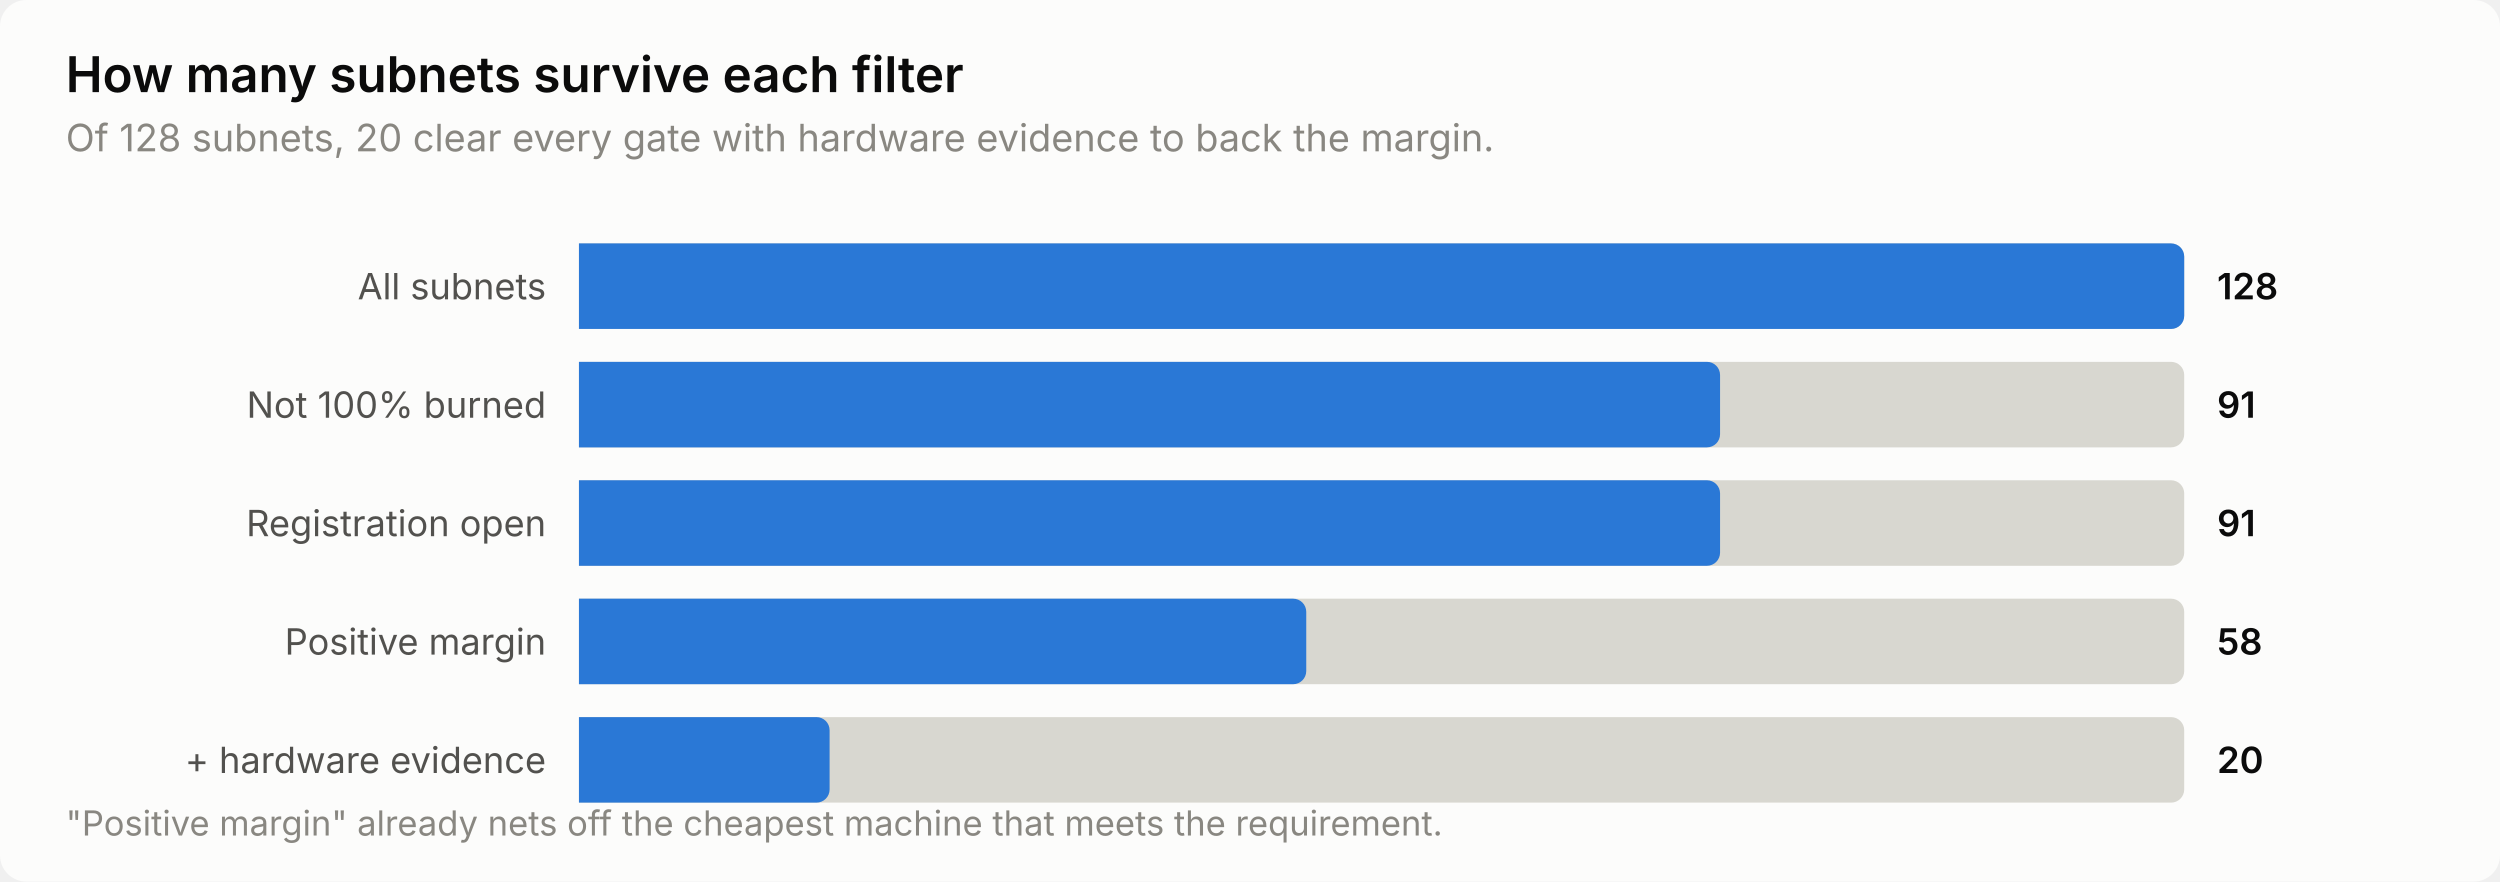
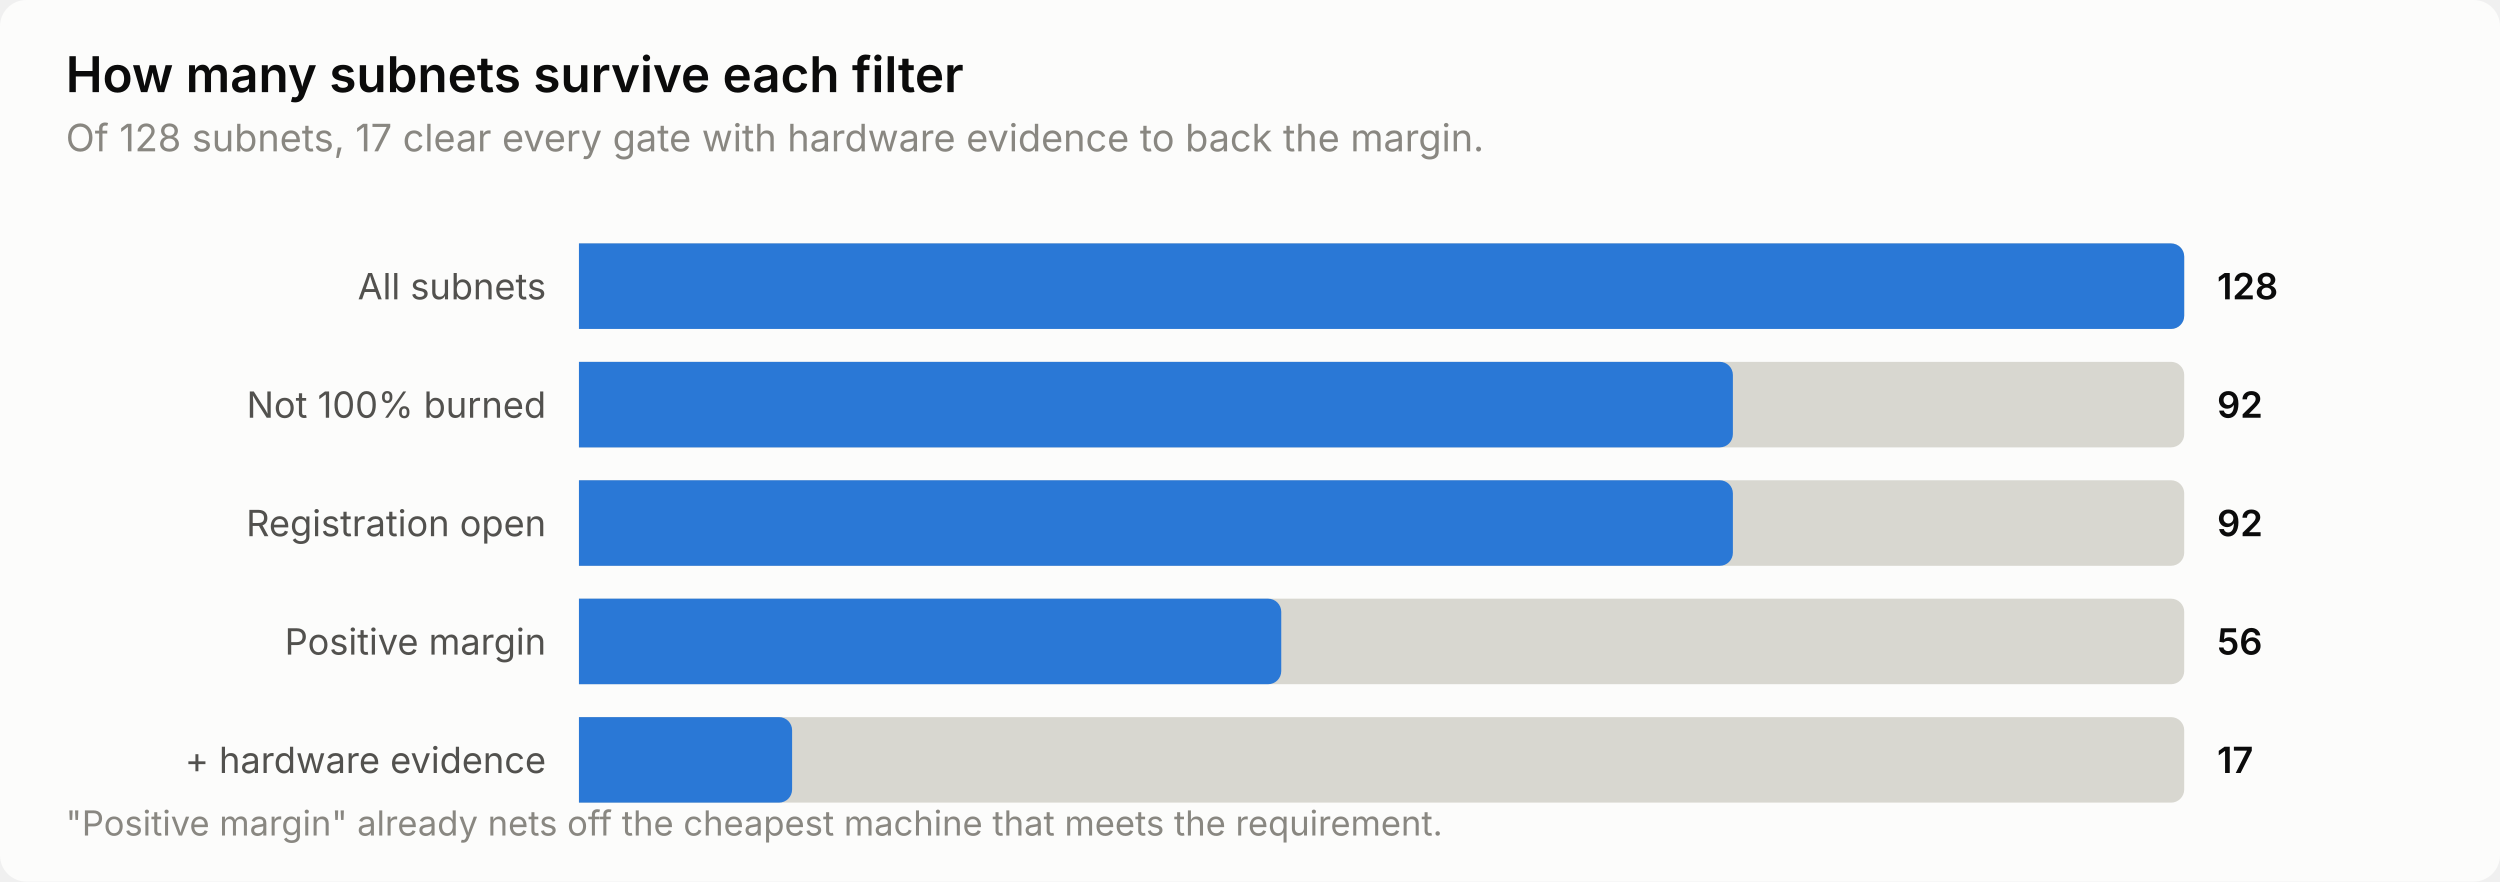
<svg xmlns="http://www.w3.org/2000/svg" width="760" height="268" viewBox="0 0 760 268" role="img" aria-label="How many subnets survive each filter">
  <style>
    text { font-family: system-ui, -apple-system, 'Segoe UI', sans-serif; }
    .t-title { font-size: 15px; font-weight: 600; }
    .t-sub { font-size: 11.5px; }
    .t-lab { font-size: 11px; }
    .t-val { font-size: 11px; font-weight: 600; font-variant-numeric: tabular-nums; }
    .t-tick { font-size: 10.5px; font-variant-numeric: tabular-nums; }

    .surface { fill: #fcfcfb; }
    .ink { fill: #0b0b0b; }
    .ink2 { fill: #52514e; }
    .muted { fill: #898781; }
    .grid { stroke: #e1e0d9; }
    .axis { stroke: #c3c2b7; }
    .accent { fill: #2a78d6; }
    .critical { fill: #d03b3b; }
    .deemph { fill: #d8d7d0; }

    @media (prefers-color-scheme: dark) {
      .surface { fill: #1a1a19; }
      .ink { fill: #ffffff; }
      .ink2 { fill: #c3c2b7; }
      .muted { fill: #898781; }
      .grid { stroke: #2c2c2a; }
      .axis { stroke: #383835; }
      .accent { fill: #3987e5; }
      .deemph { fill: #3a3a37; }
    }
</style>
  <rect class="surface" width="760" height="268" rx="8" />
  <text class="ink t-title" x="20" y="28">How many subnets survive each filter</text>
-   <text class="muted t-sub" x="20" y="46">Of 128 subnets, 20 clear every gate with hardware evidence to back the margin.</text>
+   <text class="muted t-sub" x="20" y="46">Of 128 subnets, 17 clear every gate with hardware evidence to back the margin.</text>
  <text class="ink2 t-lab" x="166" y="91" text-anchor="end">All subnets</text>
  <path class="deemph" d="M176.0,74.0 H660.0 a4.0,4.0 0 0 1 4.0,4.0 V96.0 a4.0,4.0 0 0 1 -4.0,4.0 H176.0 Z" />
  <path class="accent" d="M176.0,74.0 H660.0 a4.0,4.0 0 0 1 4.0,4.0 V96.0 a4.0,4.0 0 0 1 -4.0,4.0 H176.0 Z" />
  <text class="ink t-val" x="674" y="91">128</text>
  <text class="ink2 t-lab" x="166" y="127" text-anchor="end">Not 100% burned</text>
  <path class="deemph" d="M176.0,110.0 H660.0 a4.0,4.0 0 0 1 4.0,4.0 V132.0 a4.0,4.0 0 0 1 -4.0,4.0 H176.0 Z" />
-   <path class="accent" d="M176.0,110.0 H518.9 a4.0,4.0 0 0 1 4.0,4.0 V132.0 a4.0,4.0 0 0 1 -4.0,4.0 H176.0 Z" />
-   <text class="ink t-val" x="674" y="127">91</text>
+   <path class="accent" d="M176.0,110.0 H522.8 a4.0,4.0 0 0 1 4.0,4.0 V132.0 a4.0,4.0 0 0 1 -4.0,4.0 H176.0 Z" />
+   <text class="ink t-val" x="674" y="127">92</text>
  <text class="ink2 t-lab" x="166" y="163" text-anchor="end">Registration open</text>
  <path class="deemph" d="M176.0,146.0 H660.0 a4.0,4.0 0 0 1 4.0,4.0 V168.0 a4.0,4.0 0 0 1 -4.0,4.0 H176.0 Z" />
-   <path class="accent" d="M176.0,146.0 H518.9 a4.0,4.0 0 0 1 4.0,4.0 V168.0 a4.0,4.0 0 0 1 -4.0,4.0 H176.0 Z" />
-   <text class="ink t-val" x="674" y="163">91</text>
+   <path class="accent" d="M176.0,146.0 H522.8 a4.0,4.0 0 0 1 4.0,4.0 V168.0 a4.0,4.0 0 0 1 -4.0,4.0 H176.0 Z" />
+   <text class="ink t-val" x="674" y="163">92</text>
  <text class="ink2 t-lab" x="166" y="199" text-anchor="end">Positive margin</text>
  <path class="deemph" d="M176.0,182.0 H660.0 a4.0,4.0 0 0 1 4.0,4.0 V204.0 a4.0,4.0 0 0 1 -4.0,4.0 H176.0 Z" />
-   <path class="accent" d="M176.0,182.0 H393.1 a4.0,4.0 0 0 1 4.0,4.0 V204.0 a4.0,4.0 0 0 1 -4.0,4.0 H176.0 Z" />
-   <text class="ink t-val" x="674" y="199">58</text>
+   <path class="accent" d="M176.0,182.0 H385.5 a4.0,4.0 0 0 1 4.0,4.0 V204.0 a4.0,4.0 0 0 1 -4.0,4.0 H176.0 Z" />
+   <text class="ink t-val" x="674" y="199">56</text>
  <text class="ink2 t-lab" x="166" y="235" text-anchor="end">+ hardware evidence</text>
  <path class="deemph" d="M176.0,218.0 H660.0 a4.0,4.0 0 0 1 4.0,4.0 V240.0 a4.0,4.0 0 0 1 -4.0,4.0 H176.0 Z" />
-   <path class="accent" d="M176.0,218.0 H248.2 a4.0,4.0 0 0 1 4.0,4.0 V240.0 a4.0,4.0 0 0 1 -4.0,4.0 H176.0 Z" />
-   <text class="ink t-val" x="674" y="235">20</text>
+   <path class="accent" d="M176.0,218.0 H236.8 a4.0,4.0 0 0 1 4.0,4.0 V240.0 a4.0,4.0 0 0 1 -4.0,4.0 H176.0 Z" />
+   <text class="ink t-val" x="674" y="235">17</text>
  <text class="muted t-tick" x="20" y="254">"Positive margin" already nets off the cheapest machine that meets the requirement.</text>
</svg>
